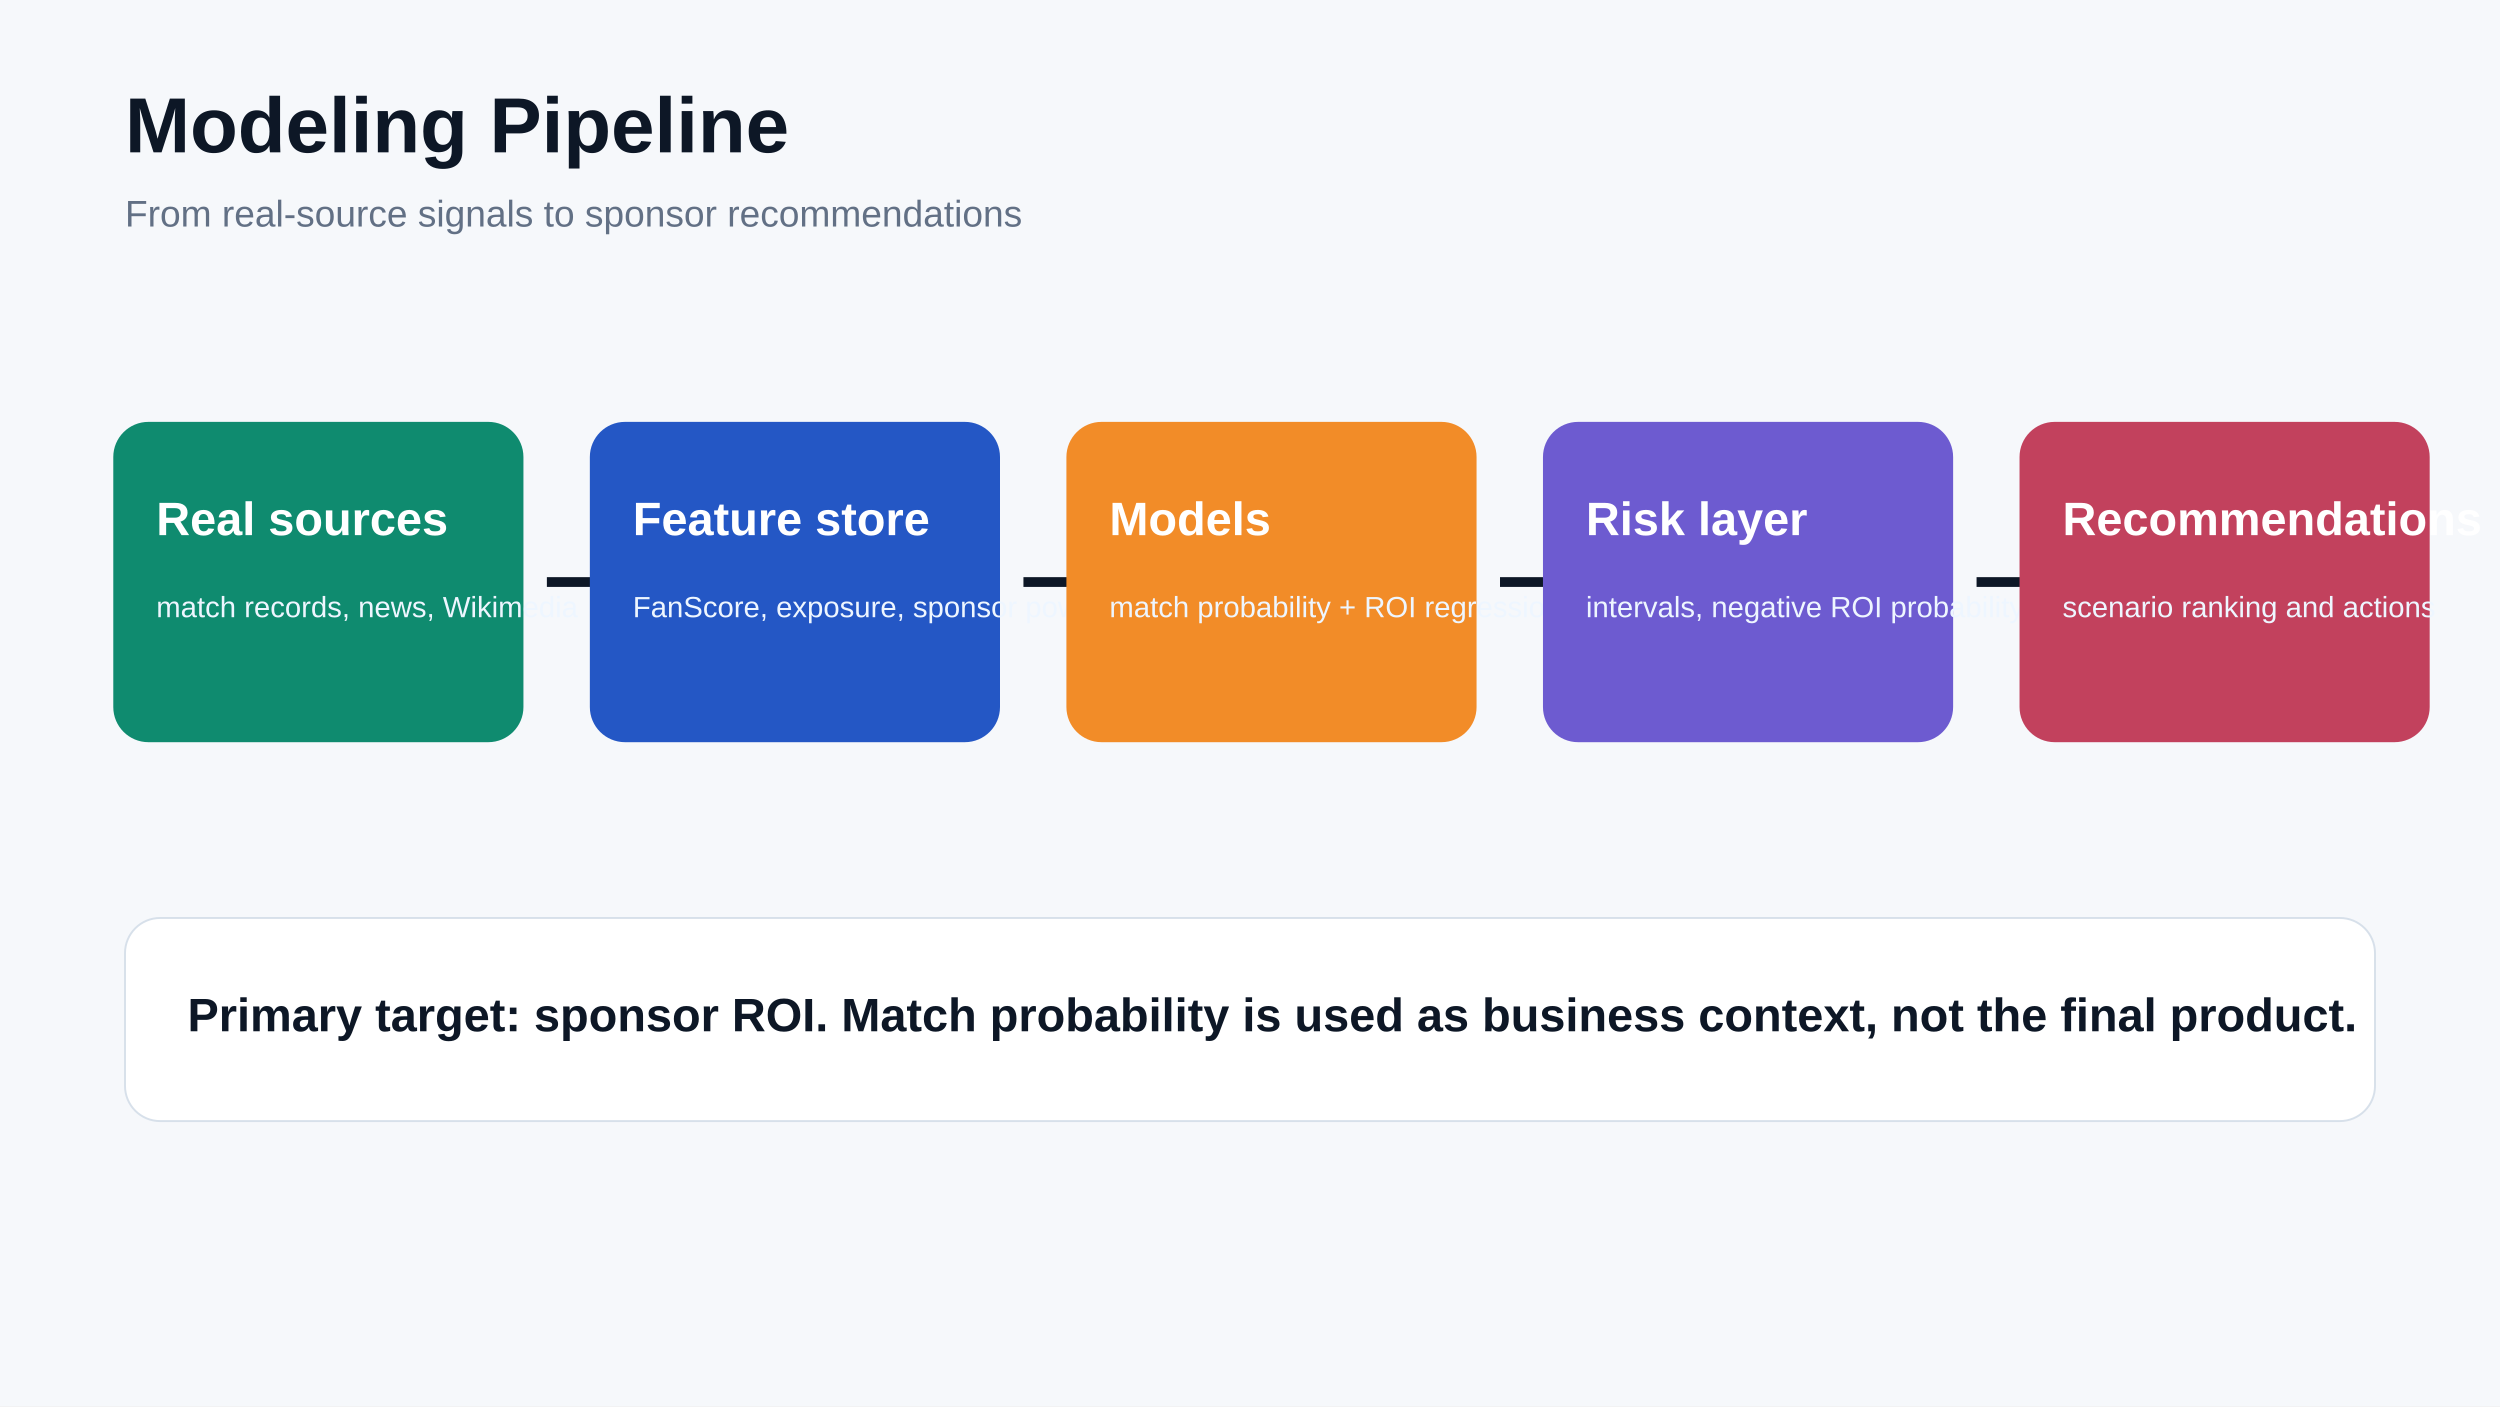
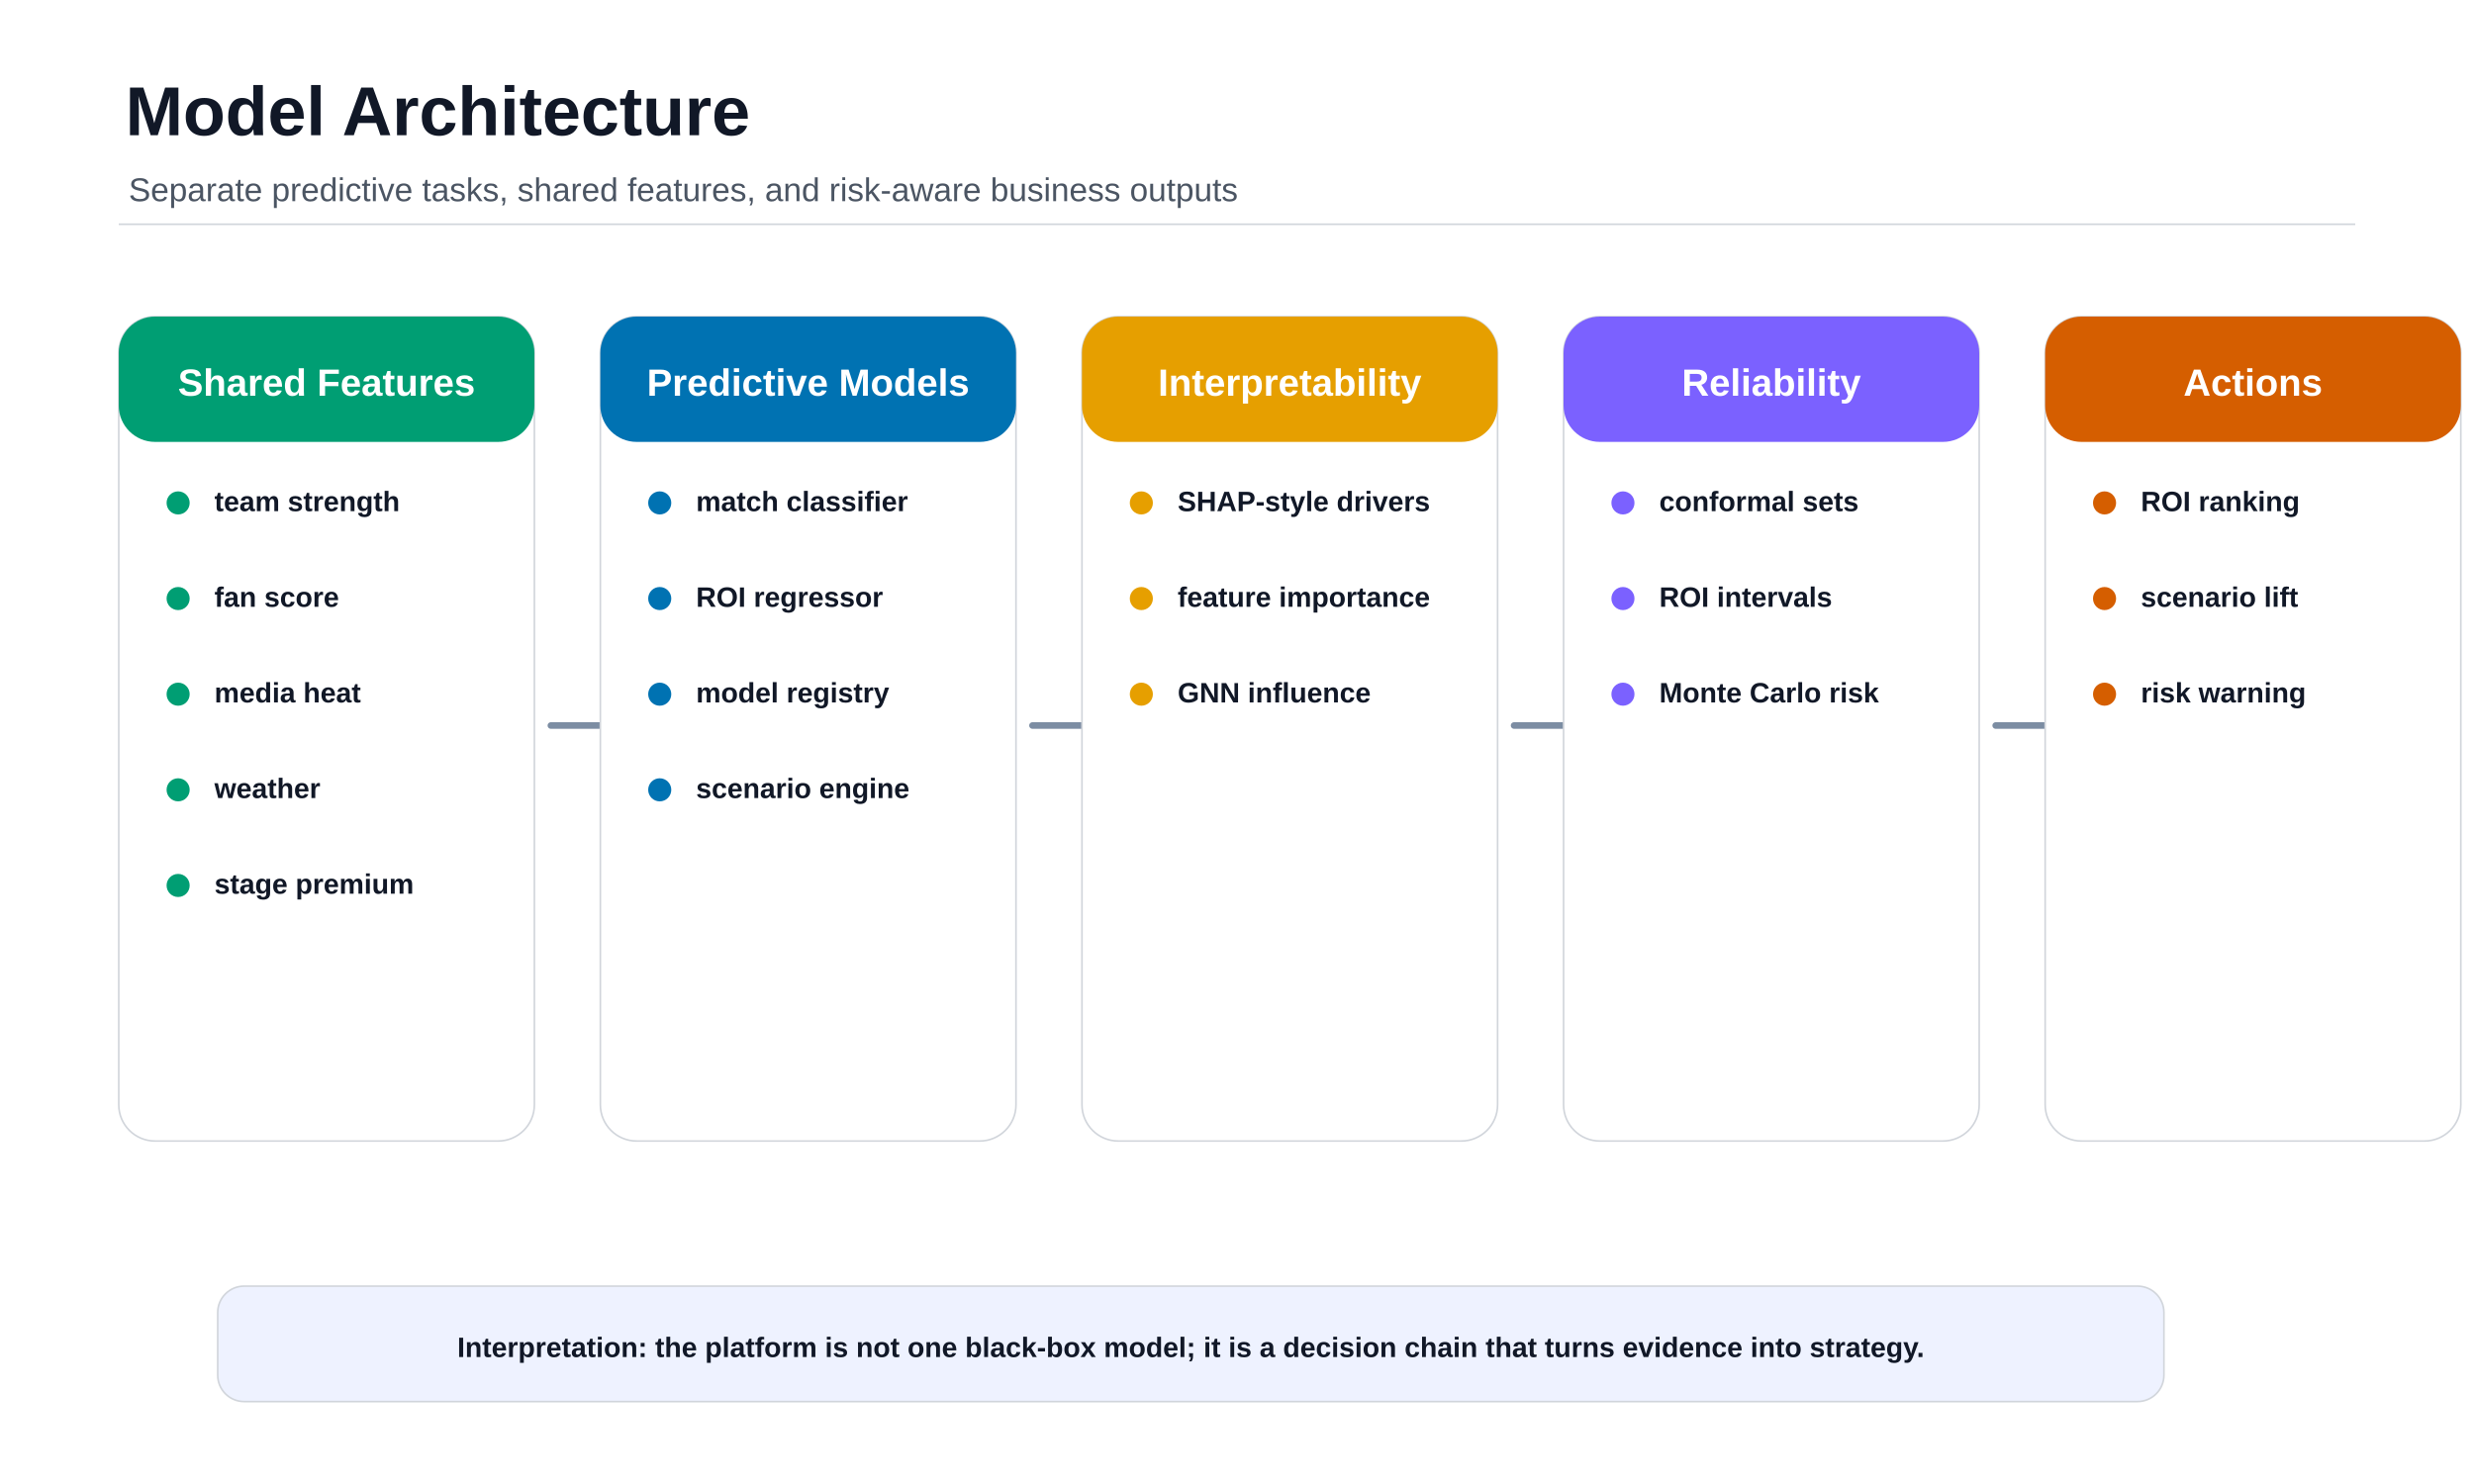
- <svg xmlns="http://www.w3.org/2000/svg" width="1280" height="720" viewBox="0 0 1280 720">
-   <rect width="1280" height="720" fill="#f6f8fb" />
-   <text x="64" y="78" font-family="Segoe UI, Arial" font-size="40" font-weight="700" fill="#0d1726">Modeling Pipeline</text>
-   <text x="64" y="116" font-family="Segoe UI, Arial" font-size="19" fill="#627085">From real-source signals to sponsor recommendations</text>
-   <rect x="58" y="216" width="210" height="164" rx="18" fill="#0f8b6f" />
-   <text x="80" y="274" font-family="Segoe UI, Arial" font-size="24" font-weight="700" fill="#fff">Real sources</text>
-   <text x="80" y="316" font-family="Segoe UI, Arial" font-size="15" fill="#eef6ff">match records, news, Wikimedia</text>
-   <path d="M280 298H332" stroke="#0d1726" stroke-width="5" />
-   <path d="M332 298L316 288V308L332 298Z" fill="#0d1726" />
-   <rect x="302" y="216" width="210" height="164" rx="18" fill="#2457c5" />
-   <text x="324" y="274" font-family="Segoe UI, Arial" font-size="24" font-weight="700" fill="#fff">Feature store</text>
-   <text x="324" y="316" font-family="Segoe UI, Arial" font-size="15" fill="#eef6ff">FanScore, exposure, sponsor power</text>
-   <path d="M524 298H576" stroke="#0d1726" stroke-width="5" />
-   <path d="M576 298L560 288V308L576 298Z" fill="#0d1726" />
-   <rect x="546" y="216" width="210" height="164" rx="18" fill="#f28c28" />
-   <text x="568" y="274" font-family="Segoe UI, Arial" font-size="24" font-weight="700" fill="#fff">Models</text>
-   <text x="568" y="316" font-family="Segoe UI, Arial" font-size="15" fill="#eef6ff">match probability + ROI regression</text>
-   <path d="M768 298H820" stroke="#0d1726" stroke-width="5" />
-   <path d="M820 298L804 288V308L820 298Z" fill="#0d1726" />
-   <rect x="790" y="216" width="210" height="164" rx="18" fill="#6d5bd0" />
-   <text x="812" y="274" font-family="Segoe UI, Arial" font-size="24" font-weight="700" fill="#fff">Risk layer</text>
-   <text x="812" y="316" font-family="Segoe UI, Arial" font-size="15" fill="#eef6ff">intervals, negative ROI probability</text>
-   <path d="M1012 298H1064" stroke="#0d1726" stroke-width="5" />
-   <path d="M1064 298L1048 288V308L1064 298Z" fill="#0d1726" />
-   <rect x="1034" y="216" width="210" height="164" rx="18" fill="#c2415d" />
-   <text x="1056" y="274" font-family="Segoe UI, Arial" font-size="24" font-weight="700" fill="#fff">Recommendations</text>
-   <text x="1056" y="316" font-family="Segoe UI, Arial" font-size="15" fill="#eef6ff">scenario ranking and actions</text>
-   <rect x="64" y="470" width="1152" height="104" rx="18" fill="#ffffff" stroke="#d7e0ea" />
-   <text x="96" y="528" font-family="Segoe UI, Arial" font-size="24" font-weight="700" fill="#0d1726">Primary target: sponsor ROI. Match probability is used as business context, not the final product.</text>
+ <svg xmlns="http://www.w3.org/2000/svg" width="1500" height="900" viewBox="0 0 1500 900">
+   <rect width="1500" height="900" fill="#ffffff" />
+   <line x1="72" y1="136" x2="1428" y2="136" stroke="#d1d5db" stroke-width="1" />
+   <style>
+     .title { font: 700 42px Arial, Helvetica, sans-serif; fill: #111827; }
+     .subtitle { font: 400 20px Arial, Helvetica, sans-serif; fill: #4b5563; }
+     .h { font: 700 23px Arial, Helvetica, sans-serif; fill: #111827; }
+     .label { font: 600 17px Arial, Helvetica, sans-serif; fill: #111827; }
+     .small { font: 400 15px Arial, Helvetica, sans-serif; fill: #4b5563; }
+     .tiny { font: 400 12px Arial, Helvetica, sans-serif; fill: #4b5563; }
+     .white { fill: #ffffff; }
+   </style>
+   <text x="76" y="82" class="title">Model Architecture</text>
+   <text x="78" y="122" class="subtitle">Separate predictive tasks, shared features, and risk-aware business outputs</text>
+   <rect x="72" y="192" width="252" height="500" rx="22" fill="#ffffff" stroke="#d1d5db" />
+   <rect x="72" y="192" width="252" height="76" rx="22" fill="#009E73" />
+   <text x="198" y="240" text-anchor="middle" class="h white">Shared Features</text>
+   <circle cx="108" cy="305" r="7" fill="#009E73" />
+   <text x="130" y="310" class="label">team strength</text>
+   <circle cx="108" cy="363" r="7" fill="#009E73" />
+   <text x="130" y="368" class="label">fan score</text>
+   <circle cx="108" cy="421" r="7" fill="#009E73" />
+   <text x="130" y="426" class="label">media heat</text>
+   <circle cx="108" cy="479" r="7" fill="#009E73" />
+   <text x="130" y="484" class="label">weather</text>
+   <circle cx="108" cy="537" r="7" fill="#009E73" />
+   <text x="130" y="542" class="label">stage premium</text>
+   <line x1="334" y1="440" x2="398" y2="440" stroke="#7c8da3" stroke-width="4" stroke-linecap="round" />
+   <path d="M398,440 l-14,-8 l0,16 z" fill="#7c8da3" transform="rotate(0.0 398 440)" />
+   <rect x="364" y="192" width="252" height="500" rx="22" fill="#ffffff" stroke="#d1d5db" />
+   <rect x="364" y="192" width="252" height="76" rx="22" fill="#0072B2" />
+   <text x="490" y="240" text-anchor="middle" class="h white">Predictive Models</text>
+   <circle cx="400" cy="305" r="7" fill="#0072B2" />
+   <text x="422" y="310" class="label">match classifier</text>
+   <circle cx="400" cy="363" r="7" fill="#0072B2" />
+   <text x="422" y="368" class="label">ROI regressor</text>
+   <circle cx="400" cy="421" r="7" fill="#0072B2" />
+   <text x="422" y="426" class="label">model registry</text>
+   <circle cx="400" cy="479" r="7" fill="#0072B2" />
+   <text x="422" y="484" class="label">scenario engine</text>
+   <line x1="626" y1="440" x2="690" y2="440" stroke="#7c8da3" stroke-width="4" stroke-linecap="round" />
+   <path d="M690,440 l-14,-8 l0,16 z" fill="#7c8da3" transform="rotate(0.0 690 440)" />
+   <rect x="656" y="192" width="252" height="500" rx="22" fill="#ffffff" stroke="#d1d5db" />
+   <rect x="656" y="192" width="252" height="76" rx="22" fill="#E69F00" />
+   <text x="782" y="240" text-anchor="middle" class="h white">Interpretability</text>
+   <circle cx="692" cy="305" r="7" fill="#E69F00" />
+   <text x="714" y="310" class="label">SHAP-style drivers</text>
+   <circle cx="692" cy="363" r="7" fill="#E69F00" />
+   <text x="714" y="368" class="label">feature importance</text>
+   <circle cx="692" cy="421" r="7" fill="#E69F00" />
+   <text x="714" y="426" class="label">GNN influence</text>
+   <line x1="918" y1="440" x2="982" y2="440" stroke="#7c8da3" stroke-width="4" stroke-linecap="round" />
+   <path d="M982,440 l-14,-8 l0,16 z" fill="#7c8da3" transform="rotate(0.0 982 440)" />
+   <rect x="948" y="192" width="252" height="500" rx="22" fill="#ffffff" stroke="#d1d5db" />
+   <rect x="948" y="192" width="252" height="76" rx="22" fill="#7B61FF" />
+   <text x="1074" y="240" text-anchor="middle" class="h white">Reliability</text>
+   <circle cx="984" cy="305" r="7" fill="#7B61FF" />
+   <text x="1006" y="310" class="label">conformal sets</text>
+   <circle cx="984" cy="363" r="7" fill="#7B61FF" />
+   <text x="1006" y="368" class="label">ROI intervals</text>
+   <circle cx="984" cy="421" r="7" fill="#7B61FF" />
+   <text x="1006" y="426" class="label">Monte Carlo risk</text>
+   <line x1="1210" y1="440" x2="1274" y2="440" stroke="#7c8da3" stroke-width="4" stroke-linecap="round" />
+   <path d="M1274,440 l-14,-8 l0,16 z" fill="#7c8da3" transform="rotate(0.0 1274 440)" />
+   <rect x="1240" y="192" width="252" height="500" rx="22" fill="#ffffff" stroke="#d1d5db" />
+   <rect x="1240" y="192" width="252" height="76" rx="22" fill="#D55E00" />
+   <text x="1366" y="240" text-anchor="middle" class="h white">Actions</text>
+   <circle cx="1276" cy="305" r="7" fill="#D55E00" />
+   <text x="1298" y="310" class="label">ROI ranking</text>
+   <circle cx="1276" cy="363" r="7" fill="#D55E00" />
+   <text x="1298" y="368" class="label">scenario lift</text>
+   <circle cx="1276" cy="421" r="7" fill="#D55E00" />
+   <text x="1298" y="426" class="label">risk warning</text>
+   <rect x="132" y="780" width="1180" height="70" rx="16" fill="#eef2ff" stroke="#d1d5db" />
+   <text x="722" y="823" text-anchor="middle" class="label">Interpretation: the platform is not one black-box model; it is a decision chain that turns evidence into strategy.</text>
</svg>
